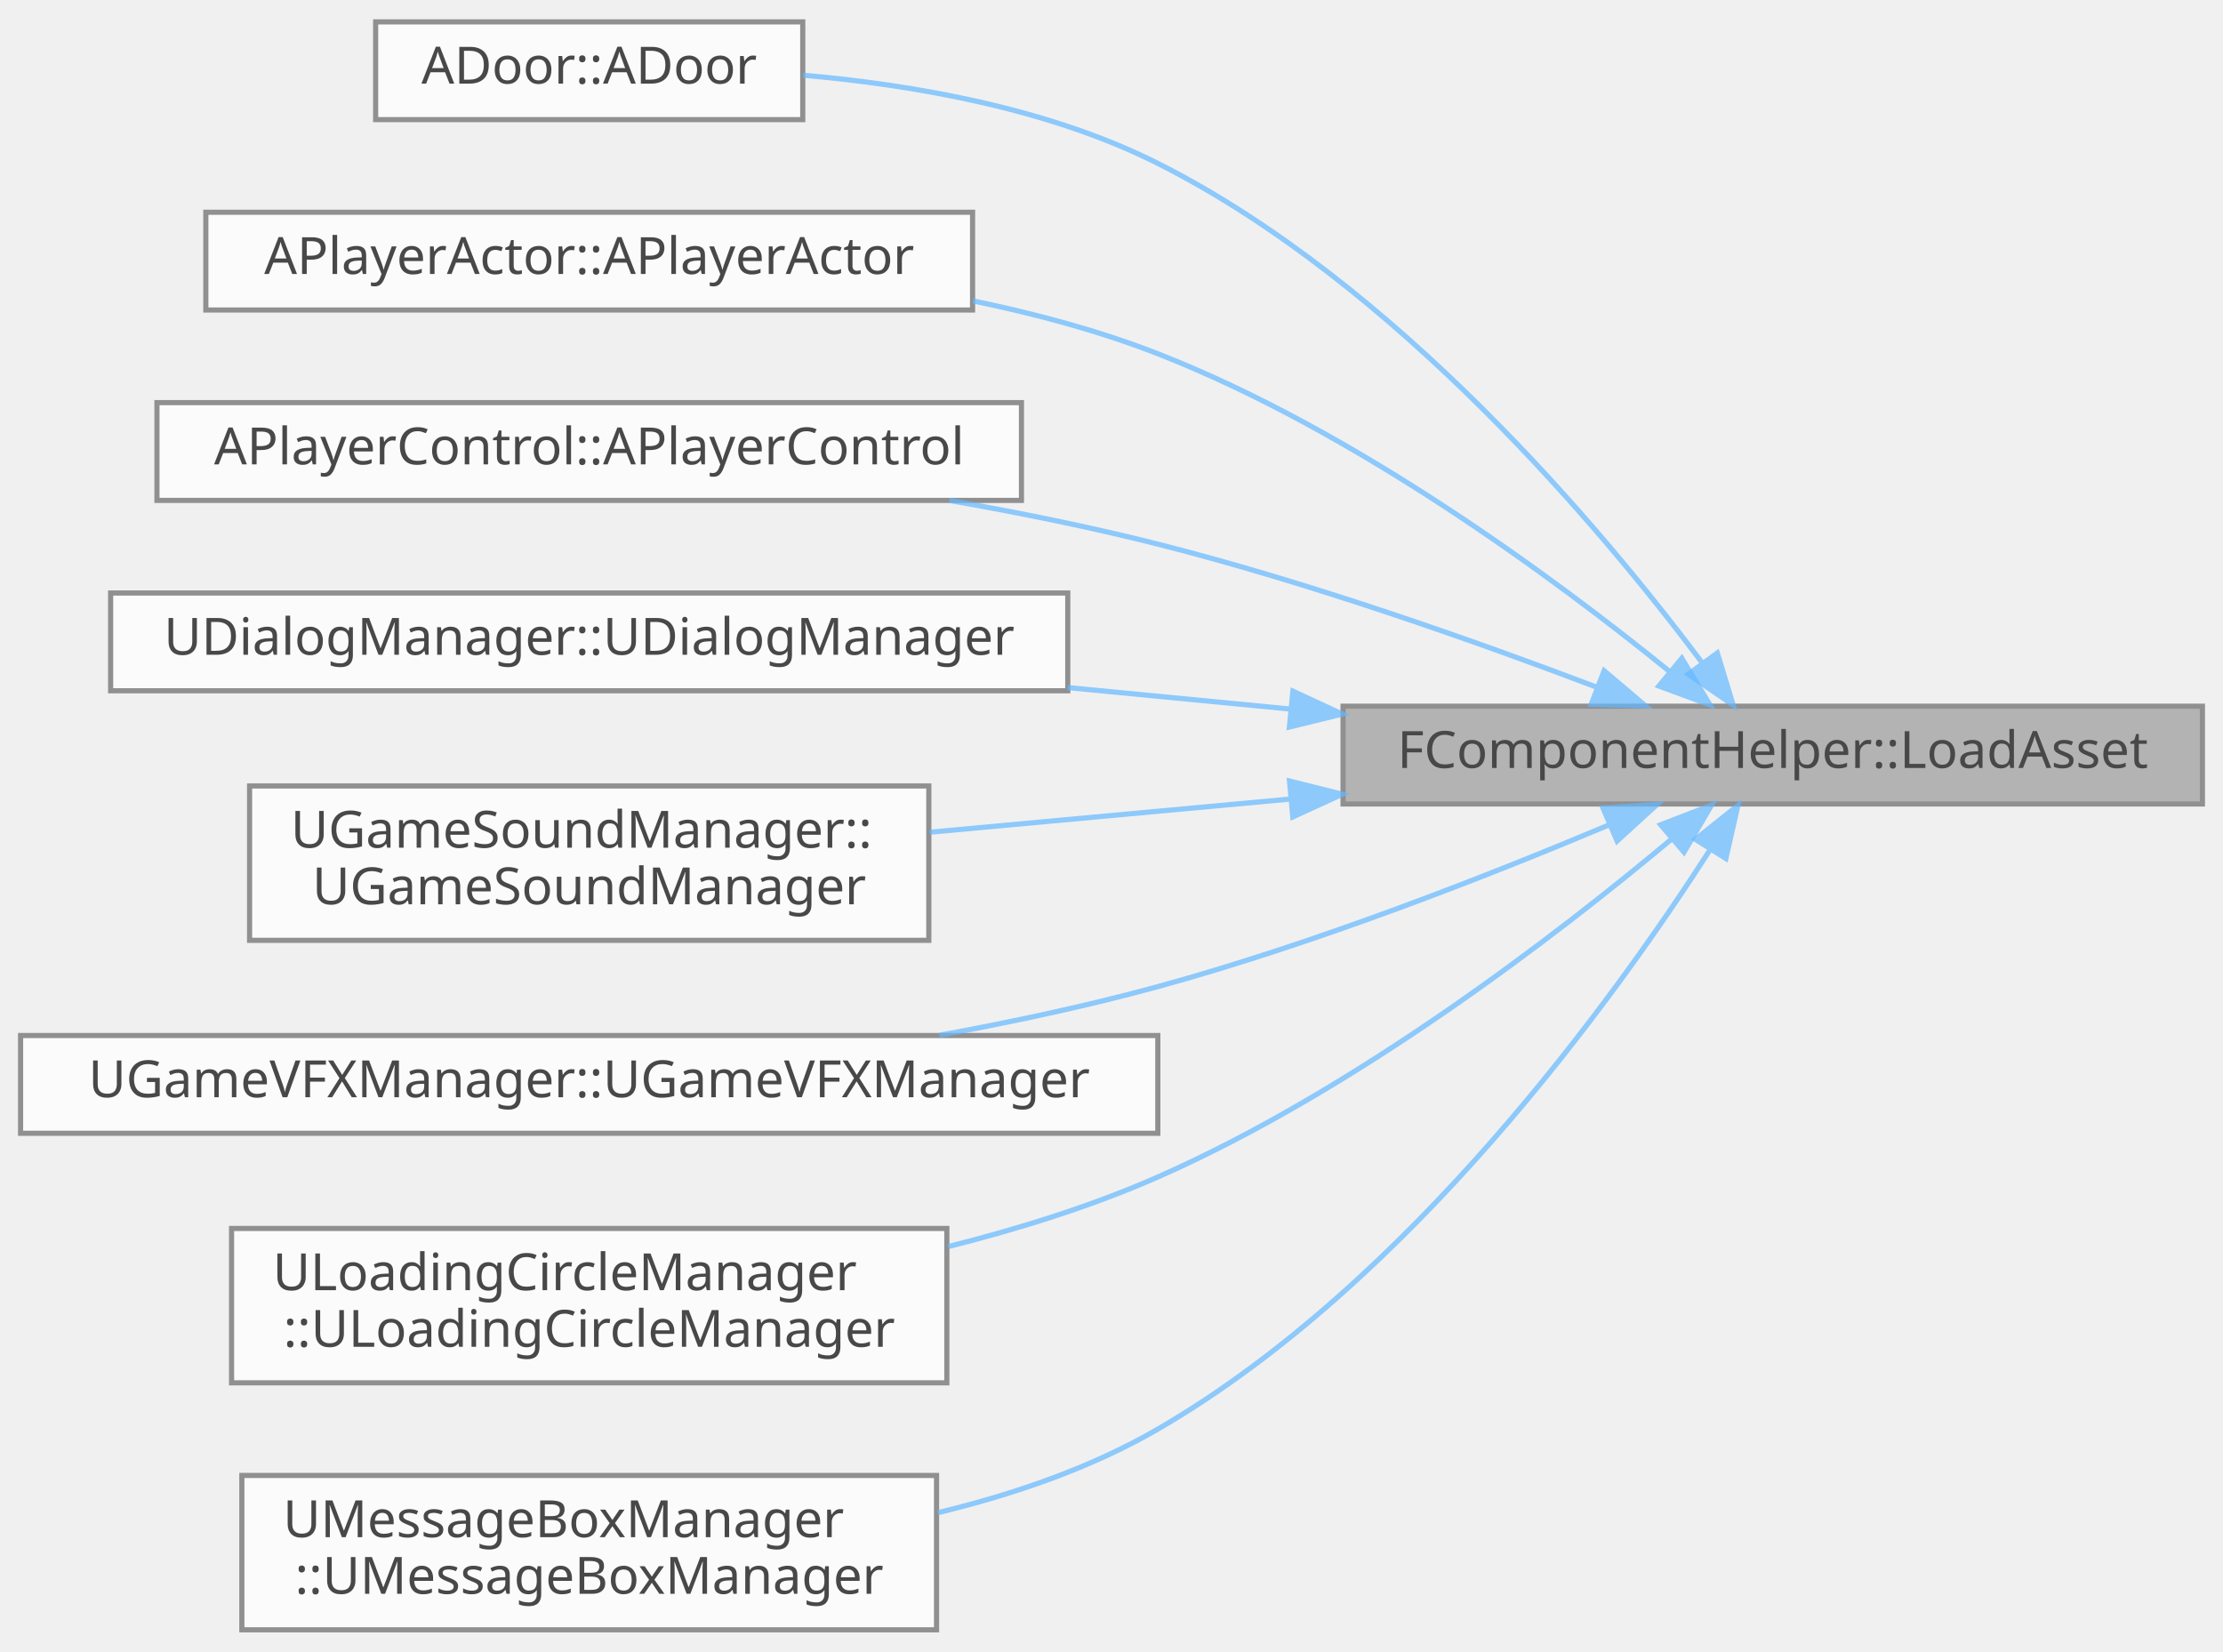
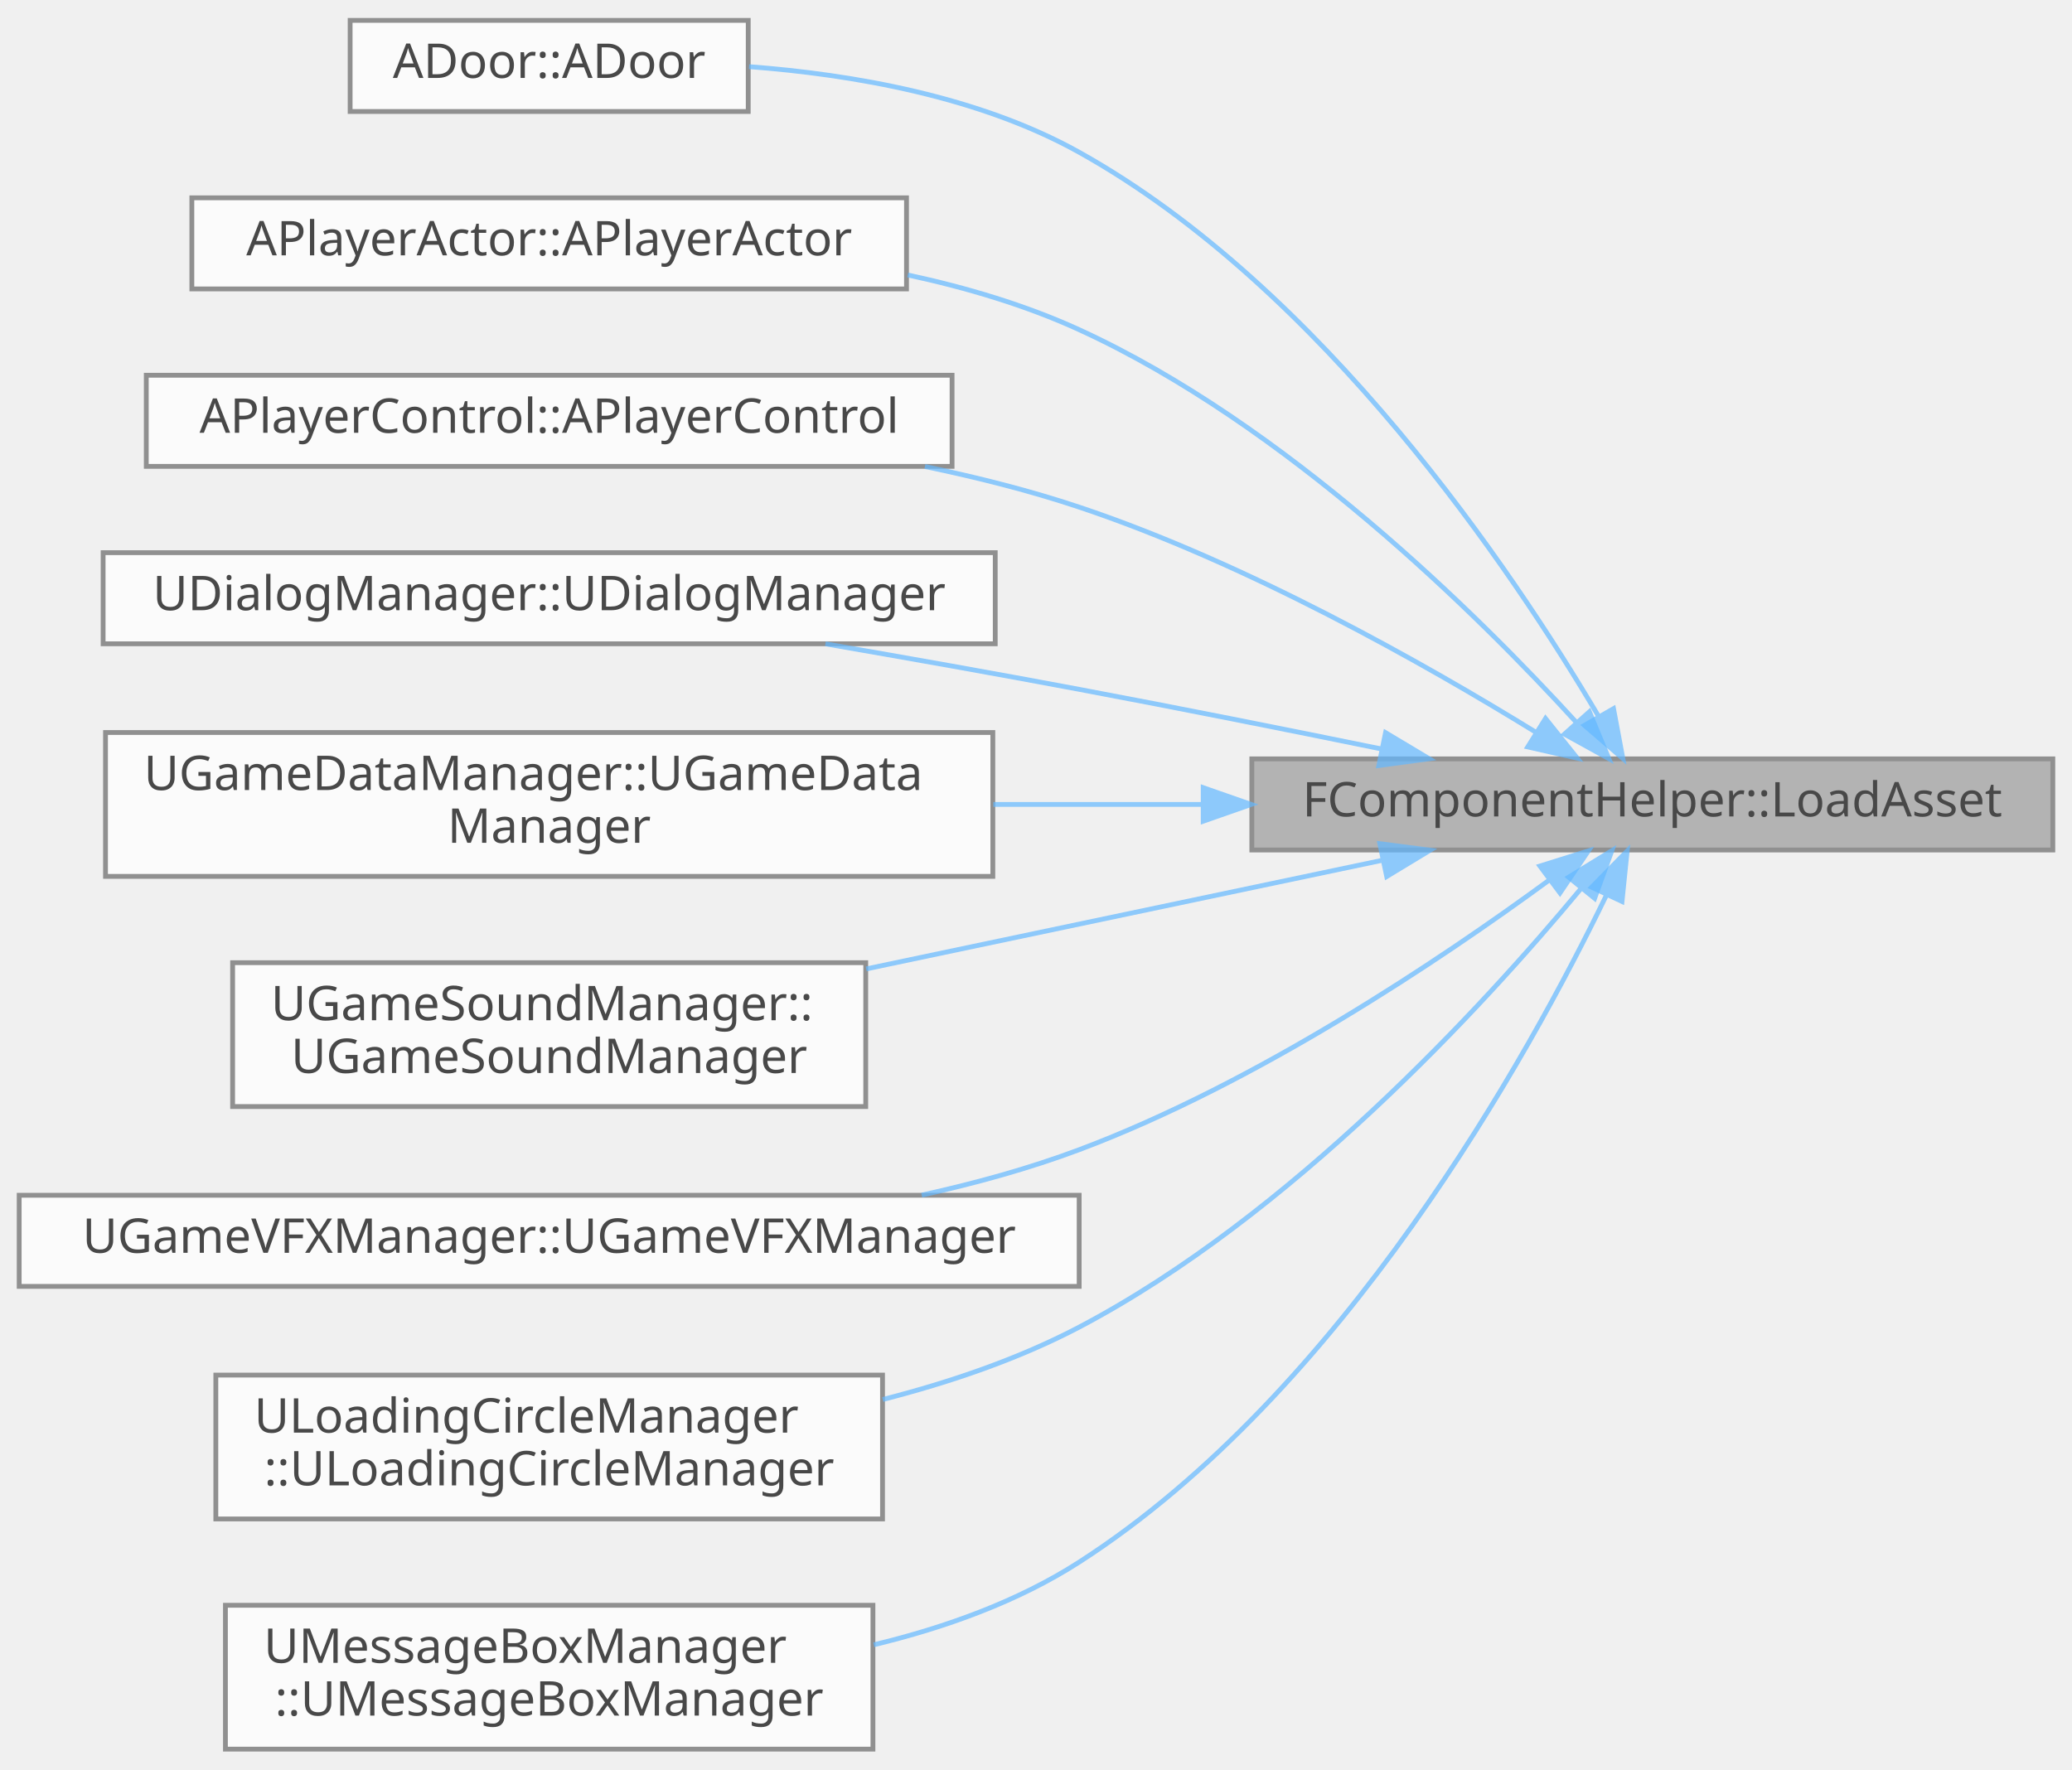
- <svg xmlns="http://www.w3.org/2000/svg" xmlns:xlink="http://www.w3.org/1999/xlink" width="432pt" height="321pt" viewBox="0.00 0.00 432.00 320.50">
+ <svg xmlns="http://www.w3.org/2000/svg" xmlns:xlink="http://www.w3.org/1999/xlink" width="432pt" height="369pt" viewBox="0.00 0.00 432.00 368.50">
  <svg id="main" version="1.1" xml:space="preserve">
    <style type="text/css">
.node, .edge {opacity: 0.7;}
.node.selected, .edge.selected {opacity: 1;}
.edge:hover path { stroke: red; }
.edge:hover polygon { stroke: red; fill: red; }
</style>
    <svg id="graph" class="graph">
-       <g id="graph0" class="graph" transform="scale(1 1) rotate(0) translate(4 316.5)">
+       <g id="graph0" class="graph" transform="scale(1 1) rotate(0) translate(4 364.5)">
        <g id="Node000001" class="node">
          <g id="a_Node000001">
            <a xlink:title=" ">
-               <polygon fill="#999999" stroke="#666666" points="424,-179.5 257,-179.5 257,-160.5 424,-160.5 424,-179.5" />
-               <text text-anchor="middle" x="340.5" y="-167.5" font-family="Malgun Gothic" font-size="10.00">FComponentHelper::LoadAsset</text>
+               <polygon fill="#999999" stroke="#666666" points="424,-206.5 257,-206.5 257,-187.5 424,-187.5 424,-206.5" />
+               <text text-anchor="middle" x="340.5" y="-194.5" font-family="Malgun Gothic" font-size="10.00">FComponentHelper::LoadAsset</text>
            </a>
          </g>
        </g>
        <g id="Node000002" class="node">
          <g id="a_Node000002">
            <a xlink:href="classADoor.html#a58a76e91232834c1f9be0f6f0aea3c6e" target="_top" xlink:title=" ">
-               <polygon fill="white" stroke="#666666" points="152,-312.5 69,-312.5 69,-293.5 152,-293.5 152,-312.5" />
-               <text text-anchor="middle" x="110.5" y="-300.5" font-family="Malgun Gothic" font-size="10.00">ADoor::ADoor</text>
+               <polygon fill="white" stroke="#666666" points="152,-360.5 69,-360.5 69,-341.5 152,-341.5 152,-360.5" />
+               <text text-anchor="middle" x="110.5" y="-348.5" font-family="Malgun Gothic" font-size="10.00">ADoor::ADoor</text>
            </a>
          </g>
        </g>
        <g id="edge1_Node000001_Node000002" class="edge">
          <g id="a_edge1_Node000001_Node000002">
            <a xlink:title=" ">
-               <path fill="none" stroke="#63b8ff" d="M326.78,-187.95C307.26,-213.99 267.26,-261.69 221,-285 199.75,-295.7 173.52,-300.27 152.06,-302.13" />
-               <polygon fill="#63b8ff" stroke="#63b8ff" points="329.73,-189.85 332.81,-179.71 324.08,-185.71 329.73,-189.85" />
+               <path fill="none" stroke="#63b8ff" d="M329.17,-215.59C311.37,-245.71 271.87,-304.64 221,-333 200.13,-344.63 173.79,-349.22 152.17,-350.85" />
+               <polygon fill="#63b8ff" stroke="#63b8ff" points="332.41,-216.98 334.36,-206.57 326.34,-213.49 332.41,-216.98" />
            </a>
          </g>
        </g>
        <g id="Node000003" class="node">
          <g id="a_Node000003">
            <a xlink:href="classAPlayerActor.html#addb91f2966d3e68a79699ba89be0a659" target="_top" xlink:title=" ">
-               <polygon fill="white" stroke="#666666" points="185,-275.5 36,-275.5 36,-256.5 185,-256.5 185,-275.5" />
-               <text text-anchor="middle" x="110.5" y="-263.5" font-family="Malgun Gothic" font-size="10.00">APlayerActor::APlayerActor</text>
+               <polygon fill="white" stroke="#666666" points="185,-323.5 36,-323.5 36,-304.5 185,-304.5 185,-323.5" />
+               <text text-anchor="middle" x="110.5" y="-311.5" font-family="Malgun Gothic" font-size="10.00">APlayerActor::APlayerActor</text>
            </a>
          </g>
        </g>
        <g id="edge2_Node000001_Node000003" class="edge">
          <g id="a_edge2_Node000001_Node000003">
            <a xlink:title=" ">
-               <path fill="none" stroke="#63b8ff" d="M320.32,-186.35C298,-204.45 259.28,-233.04 221,-248 209.7,-252.42 197.32,-255.75 185.09,-258.27" />
-               <polygon fill="#63b8ff" stroke="#63b8ff" points="322.83,-188.82 328.31,-179.75 318.37,-183.42 322.83,-188.82" />
+               <path fill="none" stroke="#63b8ff" d="M324.7,-214.07C303.98,-236.77 263.98,-276.32 221,-296 209.88,-301.09 197.54,-304.77 185.26,-307.41" />
+               <polygon fill="#63b8ff" stroke="#63b8ff" points="327.38,-216.33 331.44,-206.54 322.17,-211.66 327.38,-216.33" />
            </a>
          </g>
        </g>
        <g id="Node000004" class="node">
          <g id="a_Node000004">
            <a xlink:href="classAPlayerControl.html#ad52af79fddcd1253723313ab75eec84c" target="_top" xlink:title=" ">
-               <polygon fill="white" stroke="#666666" points="194.5,-238.5 26.5,-238.5 26.5,-219.5 194.5,-219.5 194.5,-238.5" />
-               <text text-anchor="middle" x="110.5" y="-226.5" font-family="Malgun Gothic" font-size="10.00">APlayerControl::APlayerControl</text>
+               <polygon fill="white" stroke="#666666" points="194.5,-286.5 26.5,-286.5 26.5,-267.5 194.5,-267.5 194.5,-286.5" />
+               <text text-anchor="middle" x="110.5" y="-274.5" font-family="Malgun Gothic" font-size="10.00">APlayerControl::APlayerControl</text>
            </a>
          </g>
        </g>
        <g id="edge3_Node000001_Node000004" class="edge">
          <g id="a_edge3_Node000001_Node000004">
            <a xlink:title=" ">
-               <path fill="none" stroke="#63b8ff" d="M306.31,-183.19C282.81,-192.1 250.36,-203.57 221,-211 208.02,-214.29 194.02,-217.12 180.5,-219.49" />
-               <polygon fill="#63b8ff" stroke="#63b8ff" points="307.73,-186.39 315.81,-179.54 305.22,-179.86 307.73,-186.39" />
+               <path fill="none" stroke="#63b8ff" d="M316.09,-212.13C292.87,-226.43 255.84,-247.36 221,-259 210.77,-262.42 199.77,-265.2 188.84,-267.47" />
+               <polygon fill="#63b8ff" stroke="#63b8ff" points="318.23,-214.92 324.85,-206.65 314.52,-208.99 318.23,-214.92" />
            </a>
          </g>
        </g>
        <g id="Node000005" class="node">
          <g id="a_Node000005">
            <a xlink:href="classUDialogManager.html#ab685e1a5674a4621f9d18574551e19d9" target="_top" xlink:title=" ">
-               <polygon fill="white" stroke="#666666" points="203.5,-201.5 17.5,-201.5 17.5,-182.5 203.5,-182.5 203.5,-201.5" />
-               <text text-anchor="middle" x="110.5" y="-189.5" font-family="Malgun Gothic" font-size="10.00">UDialogManager::UDialogManager</text>
+               <polygon fill="white" stroke="#666666" points="203.5,-249.5 17.5,-249.5 17.5,-230.5 203.5,-230.5 203.5,-249.5" />
+               <text text-anchor="middle" x="110.5" y="-237.5" font-family="Malgun Gothic" font-size="10.00">UDialogManager::UDialogManager</text>
            </a>
          </g>
        </g>
        <g id="edge4_Node000001_Node000005" class="edge">
          <g id="a_edge4_Node000001_Node000005">
            <a xlink:title=" ">
-               <path fill="none" stroke="#63b8ff" d="M246.6,-178.96C232.38,-180.34 217.7,-181.75 203.5,-183.12" />
-               <polygon fill="#63b8ff" stroke="#63b8ff" points="247.25,-182.42 256.86,-177.97 246.57,-175.45 247.25,-182.42" />
+               <path fill="none" stroke="#63b8ff" d="M284.15,-208.54C264.26,-212.6 241.65,-217.12 221,-221 203.84,-224.23 185.13,-227.55 168.1,-230.49" />
+               <polygon fill="#63b8ff" stroke="#63b8ff" points="284.88,-211.97 293.98,-206.53 283.48,-205.11 284.88,-211.97" />
            </a>
          </g>
        </g>
        <g id="Node000006" class="node">
          <g id="a_Node000006">
+             <a xlink:href="classUGameDataManager.html#a5d0c96aebf3e41ce7bfa468a101fffa2" target="_top" xlink:title=" ">
+               <polygon fill="white" stroke="#666666" points="203,-212 18,-212 18,-182 203,-182 203,-212" />
+               <text text-anchor="start" x="26" y="-200" font-family="Malgun Gothic" font-size="10.00">UGameDataManager::UGameData</text>
+               <text text-anchor="middle" x="110.5" y="-189" font-family="Malgun Gothic" font-size="10.00">Manager</text>
+             </a>
+           </g>
+         </g>
+         <g id="edge5_Node000001_Node000006" class="edge">
+           <g id="a_edge5_Node000001_Node000006">
+             <a xlink:title=" ">
+               <path fill="none" stroke="#63b8ff" d="M246.53,-197C232.2,-197 217.41,-197 203.11,-197" />
+               <polygon fill="#63b8ff" stroke="#63b8ff" points="246.86,-200.5 256.86,-197 246.86,-193.5 246.86,-200.5" />
+             </a>
+           </g>
+         </g>
+         <g id="Node000007" class="node">
+           <g id="a_Node000007">
            <a xlink:href="classUGameSoundManager.html#aab6849192a6de76b26e716e21038f83c" target="_top" xlink:title=" ">
              <polygon fill="white" stroke="#666666" points="176.5,-164 44.5,-164 44.5,-134 176.5,-134 176.5,-164" />
              <text text-anchor="start" x="52.5" y="-152" font-family="Malgun Gothic" font-size="10.00">UGameSoundManager::</text>
              <text text-anchor="middle" x="110.5" y="-141" font-family="Malgun Gothic" font-size="10.00">UGameSoundManager</text>
            </a>
          </g>
        </g>
-         <g id="edge5_Node000001_Node000006" class="edge">
-           <g id="a_edge5_Node000001_Node000006">
+         <g id="edge6_Node000001_Node000007" class="edge">
+           <g id="a_edge6_Node000001_Node000007">
            <a xlink:title=" ">
-               <path fill="none" stroke="#63b8ff" d="M246.87,-161.47C223.34,-159.3 198.55,-157.02 176.71,-155.01" />
-               <polygon fill="#63b8ff" stroke="#63b8ff" points="246.59,-164.96 256.86,-162.39 247.23,-157.99 246.59,-164.96" />
+               <path fill="none" stroke="#63b8ff" d="M283.98,-185.31C251.58,-178.49 210.52,-169.85 176.6,-162.7" />
+               <polygon fill="#63b8ff" stroke="#63b8ff" points="283.68,-188.82 294.18,-187.46 285.12,-181.97 283.68,-188.82" />
            </a>
          </g>
        </g>
-         <g id="Node000007" class="node">
-           <g id="a_Node000007">
+         <g id="Node000008" class="node">
+           <g id="a_Node000008">
            <a xlink:href="classUGameVFXManager.html#a36f7d7d4e4b07418214f460ac8f9812f" target="_top" xlink:title=" ">
              <polygon fill="white" stroke="#666666" points="221,-115.5 0,-115.5 0,-96.5 221,-96.5 221,-115.5" />
              <text text-anchor="middle" x="110.5" y="-103.5" font-family="Malgun Gothic" font-size="10.00">UGameVFXManager::UGameVFXManager</text>
            </a>
          </g>
        </g>
-         <g id="edge6_Node000001_Node000007" class="edge">
-           <g id="a_edge6_Node000001_Node000007">
+         <g id="edge7_Node000001_Node000008" class="edge">
+           <g id="a_edge7_Node000001_Node000008">
            <a xlink:title=" ">
-               <path fill="none" stroke="#63b8ff" d="M308.61,-156.4C285,-146.47 251.46,-133.34 221,-125 207.42,-121.28 192.67,-118.13 178.54,-115.54" />
-               <polygon fill="#63b8ff" stroke="#63b8ff" points="307.5,-159.73 318.07,-160.44 310.25,-153.3 307.5,-159.73" />
+               <path fill="none" stroke="#63b8ff" d="M318.99,-181.22C296.29,-164.58 258.01,-138.88 221,-125 210.61,-121.1 199.37,-118 188.17,-115.53" />
+               <polygon fill="#63b8ff" stroke="#63b8ff" points="317.06,-184.15 327.17,-187.32 321.25,-178.54 317.06,-184.15" />
            </a>
          </g>
        </g>
-         <g id="Node000008" class="node">
-           <g id="a_Node000008">
+         <g id="Node000009" class="node">
+           <g id="a_Node000009">
            <a xlink:href="classULoadingCircleManager.html#a825d86709b2d6a7ae0be283165ee2d45" target="_top" xlink:title=" ">
              <polygon fill="white" stroke="#666666" points="180,-78 41,-78 41,-48 180,-48 180,-78" />
              <text text-anchor="start" x="49" y="-66" font-family="Malgun Gothic" font-size="10.00">ULoadingCircleManager</text>
              <text text-anchor="middle" x="110.5" y="-55" font-family="Malgun Gothic" font-size="10.00">::ULoadingCircleManager</text>
            </a>
          </g>
        </g>
-         <g id="edge7_Node000001_Node000008" class="edge">
-           <g id="a_edge7_Node000001_Node000008">
+         <g id="edge8_Node000001_Node000009" class="edge">
+           <g id="a_edge8_Node000001_Node000009">
            <a xlink:title=" ">
-               <path fill="none" stroke="#63b8ff" d="M320.94,-153.76C298.7,-135.13 259.57,-104.99 221,-88 208.24,-82.38 194.07,-77.95 180.26,-74.48" />
-               <polygon fill="#63b8ff" stroke="#63b8ff" points="318.72,-156.46 328.61,-160.28 323.26,-151.13 318.72,-156.46" />
+               <path fill="none" stroke="#63b8ff" d="M325.51,-179.31C305.18,-154.87 265.07,-111.17 221,-88 208.4,-81.38 194.08,-76.5 180.05,-72.91" />
+               <polygon fill="#63b8ff" stroke="#63b8ff" points="323.04,-181.83 332.07,-187.37 328.47,-177.41 323.04,-181.83" />
            </a>
          </g>
        </g>
-         <g id="Node000009" class="node">
-           <g id="a_Node000009">
+         <g id="Node000010" class="node">
+           <g id="a_Node000010">
            <a xlink:href="classUMessageBoxManager.html#accbfd0cb74adef6b68671dc2ac81e2cb" target="_top" xlink:title=" ">
              <polygon fill="white" stroke="#666666" points="178,-30 43,-30 43,0 178,0 178,-30" />
              <text text-anchor="start" x="51" y="-18" font-family="Malgun Gothic" font-size="10.00">UMessageBoxManager</text>
              <text text-anchor="middle" x="110.5" y="-7" font-family="Malgun Gothic" font-size="10.00">::UMessageBoxManager</text>
            </a>
          </g>
        </g>
-         <g id="edge8_Node000001_Node000009" class="edge">
-           <g id="a_edge8_Node000001_Node000009">
+         <g id="edge9_Node000001_Node000010" class="edge">
+           <g id="a_edge9_Node000001_Node000010">
            <a xlink:title=" ">
-               <path fill="none" stroke="#63b8ff" d="M328.29,-151.55C309.75,-122.71 269.86,-67.34 221,-39 208.04,-31.48 192.97,-26.31 178.23,-22.76" />
-               <polygon fill="#63b8ff" stroke="#63b8ff" points="325.46,-153.62 333.74,-160.23 331.39,-149.9 325.46,-153.62" />
+               <path fill="none" stroke="#63b8ff" d="M330.94,-178.1C314.66,-144.43 275.88,-74.3 221,-39 208.23,-30.79 193.08,-25.35 178.18,-21.76" />
+               <polygon fill="#63b8ff" stroke="#63b8ff" points="327.84,-179.74 335.26,-187.3 334.18,-176.76 327.84,-179.74" />
            </a>
          </g>
        </g>
      </g>
    </svg>
  </svg>
  <style type="text/css">

[data-mouse-over-selected='false'] { opacity: 0.7; }
[data-mouse-over-selected='true']  { opacity: 1.0; }

</style>
</svg>
